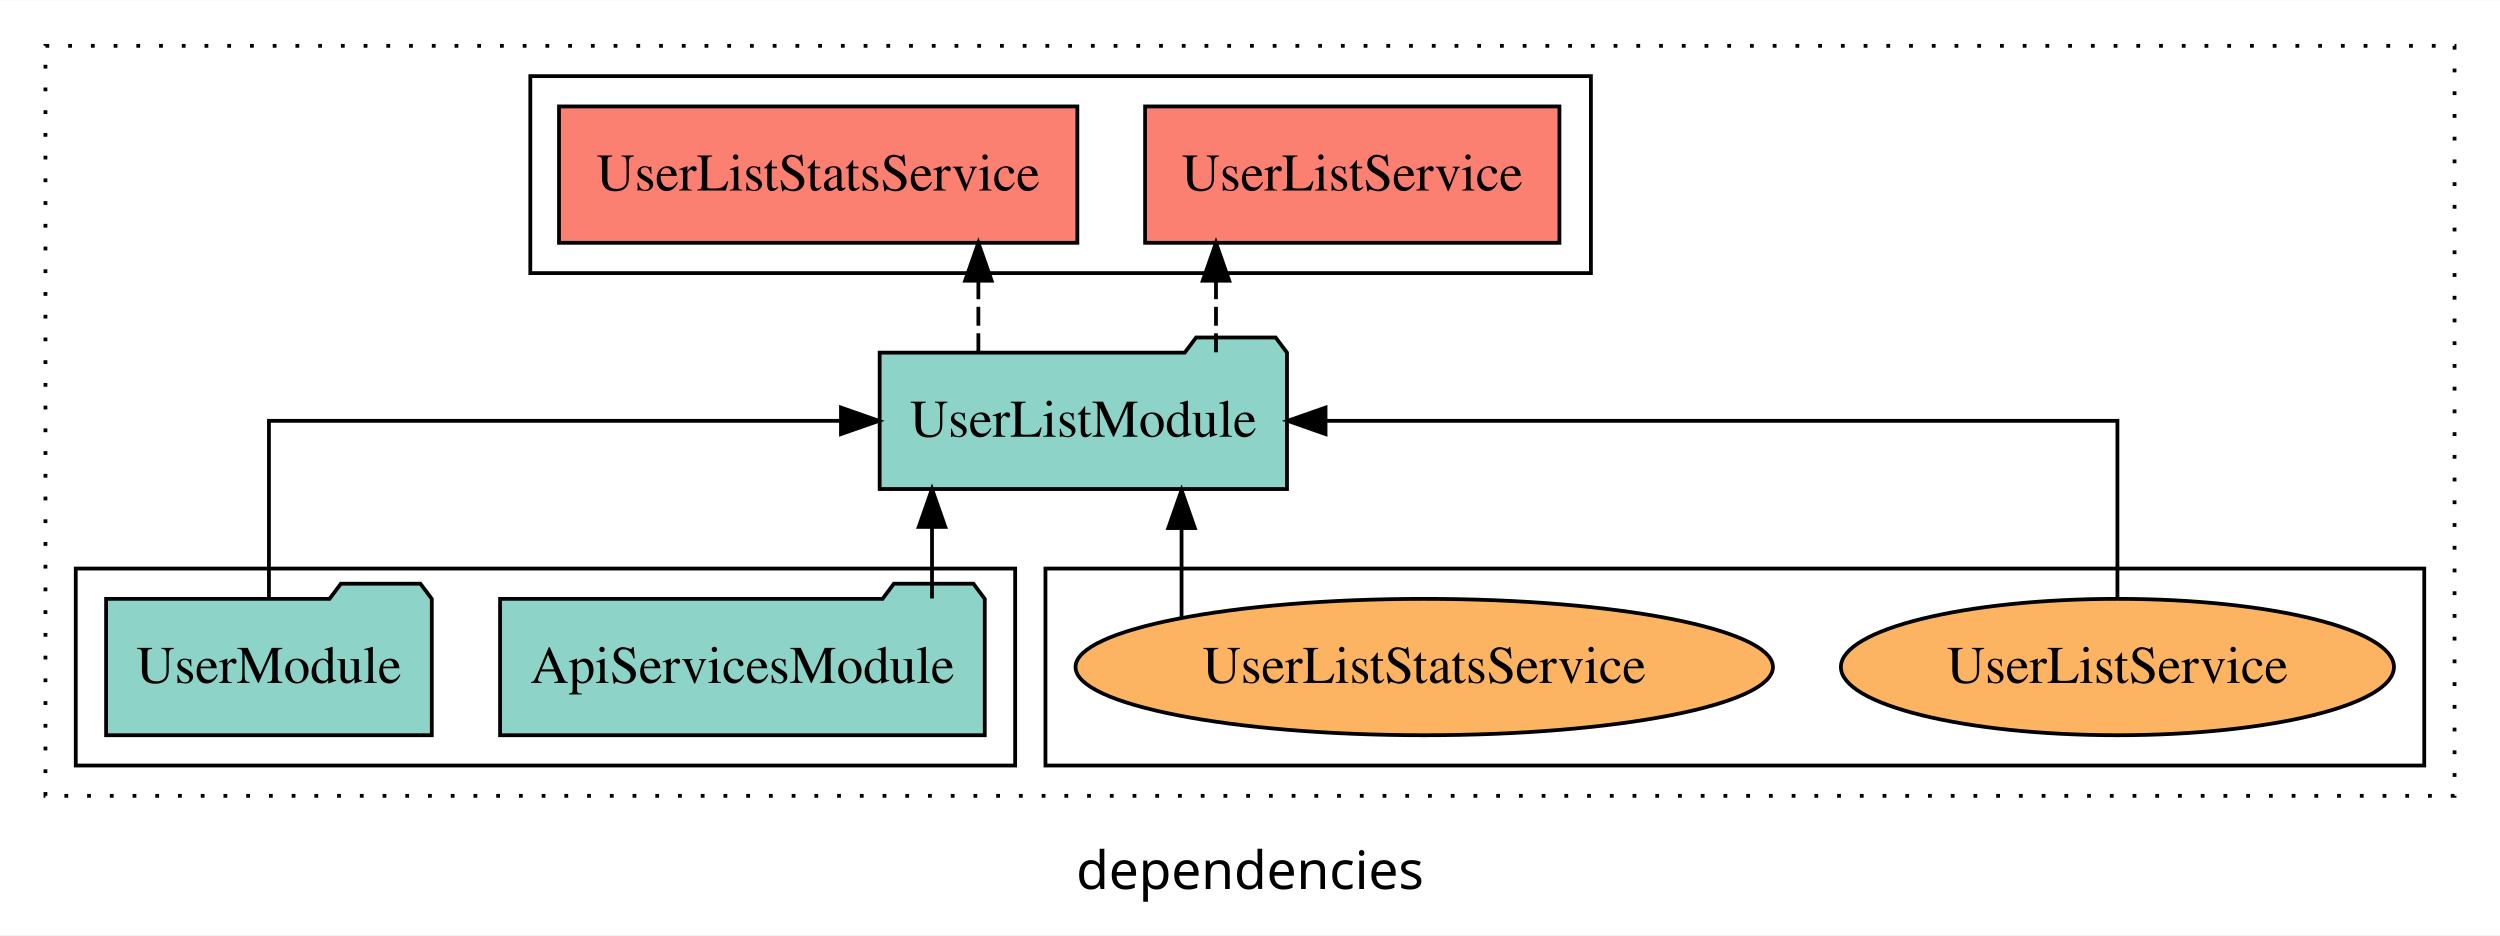
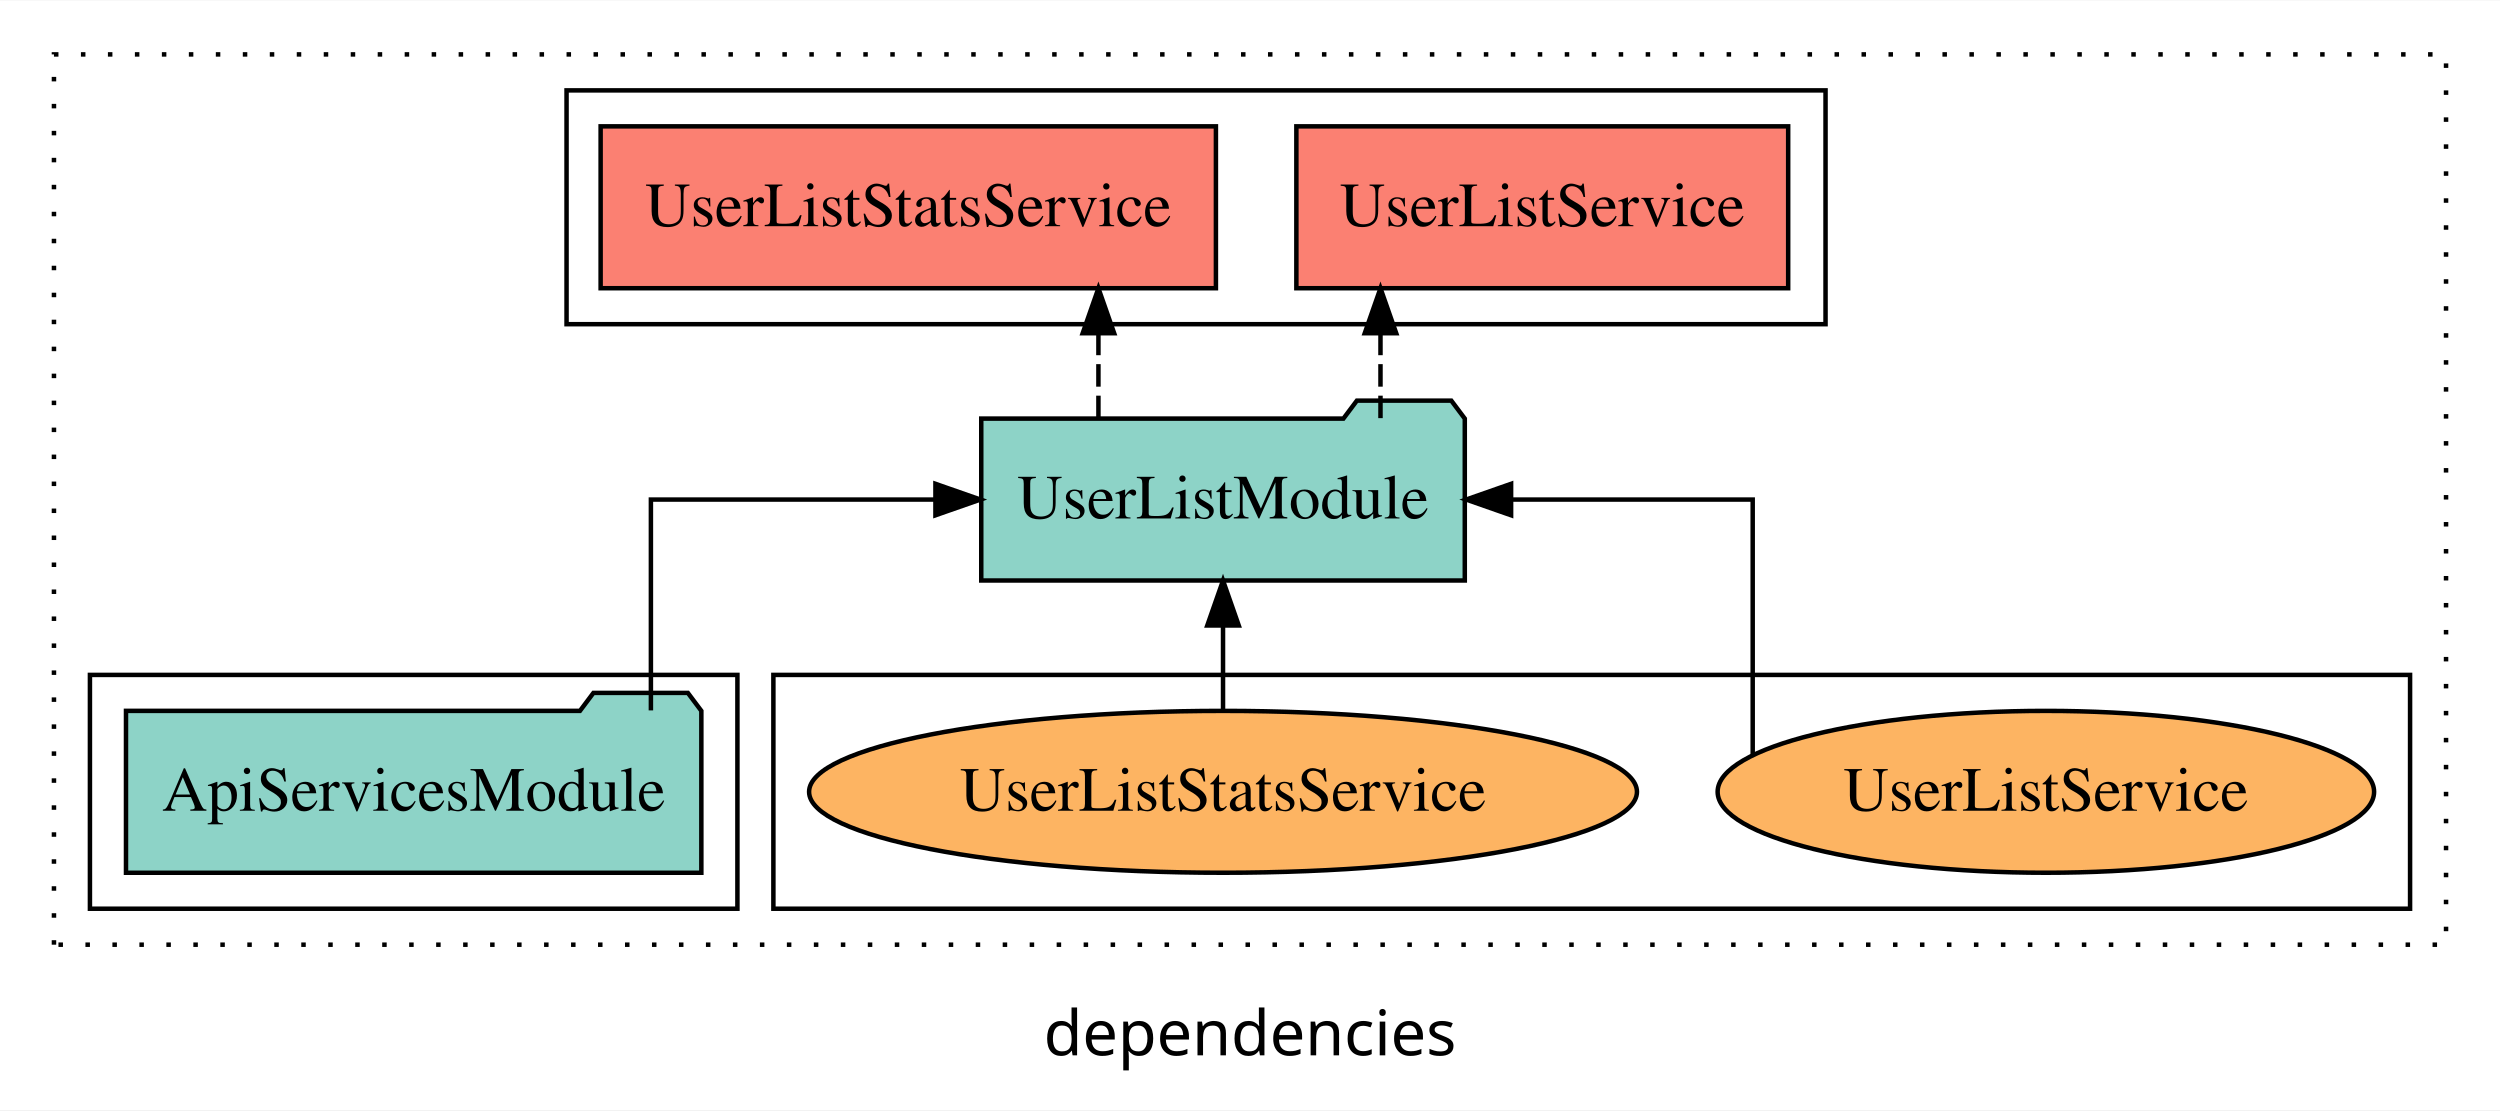
- <svg xmlns="http://www.w3.org/2000/svg" width="660pt" height="247pt" viewBox="0.00 0.00 660.00 246.80">
+ <svg xmlns="http://www.w3.org/2000/svg" width="556pt" height="247pt" viewBox="0.00 0.00 556.00 246.80">
  <g id="graph0" class="graph" transform="scale(1 1) rotate(0) translate(4 242.8)">
-     <polygon fill="white" stroke="transparent" points="-4,4 -4,-242.8 656,-242.8 656,4 -4,4" />
-     <text text-anchor="middle" x="326" y="-8.2" font-family="sans-serif" font-size="14.00">dependencies</text>
+     <polygon fill="white" stroke="transparent" points="-4,4 -4,-242.8 552,-242.8 552,4 -4,4" />
+     <text text-anchor="middle" x="274" y="-8.2" font-family="sans-serif" font-size="14.00">dependencies</text>
    <g id="clust1" class="cluster">
-       <polygon fill="none" stroke="black" stroke-dasharray="1,5" points="8,-32.8 8,-230.8 644,-230.8 644,-32.8 8,-32.8" />
+       <polygon fill="none" stroke="black" stroke-dasharray="1,5" points="8,-32.8 8,-230.8 540,-230.8 540,-32.8 8,-32.8" />
+     </g>
+     <g id="clust6" class="cluster">
+       <polygon fill="none" stroke="black" points="168,-40.8 168,-92.8 532,-92.8 532,-40.8 168,-40.8" />
    </g>
    <g id="clust4" class="cluster">
-       <polygon fill="none" stroke="black" points="136,-170.8 136,-222.8 416,-222.8 416,-170.8 136,-170.8" />
-     </g>
-     <g id="clust6" class="cluster">
-       <polygon fill="none" stroke="black" points="272,-40.8 272,-92.8 636,-92.8 636,-40.8 272,-40.8" />
+       <polygon fill="none" stroke="black" points="122,-170.8 122,-222.8 402,-222.8 402,-170.8 122,-170.8" />
    </g>
    <g id="clust3" class="cluster">
-       <polygon fill="none" stroke="black" points="16,-40.8 16,-92.8 264,-92.8 264,-40.8 16,-40.8" />
+       <polygon fill="none" stroke="black" points="16,-40.8 16,-92.8 160,-92.8 160,-40.8 16,-40.8" />
    </g>
    <g id="node1" class="node">
-       <polygon fill="#8dd3c7" stroke="black" points="255.98,-84.8 252.98,-88.8 231.98,-88.8 228.98,-84.8 128.02,-84.8 128.02,-48.8 255.98,-48.8 255.98,-84.8" />
-       <text text-anchor="middle" x="192" y="-62.6" font-family="Times,serif" font-size="14.00">ApiServicesModule</text>
+       <polygon fill="#8dd3c7" stroke="black" points="151.98,-84.8 148.98,-88.8 127.98,-88.8 124.98,-84.8 24.02,-84.8 24.02,-48.8 151.98,-48.8 151.98,-84.8" />
+       <text text-anchor="middle" x="88" y="-62.6" font-family="Times,serif" font-size="14.00">ApiServicesModule</text>
+     </g>
+     <g id="node2" class="node">
+       <polygon fill="#8dd3c7" stroke="black" points="321.77,-149.8 318.77,-153.8 297.77,-153.8 294.77,-149.8 214.23,-149.8 214.23,-113.8 321.77,-113.8 321.77,-149.8" />
+       <text text-anchor="middle" x="268" y="-127.6" font-family="Times,serif" font-size="14.00">UserListModule</text>
+     </g>
+     <g id="edge1" class="edge">
+       <path fill="none" stroke="black" d="M140.76,-84.91C140.76,-104.14 140.76,-131.8 140.76,-131.8 140.76,-131.8 204.04,-131.8 204.04,-131.8" />
+       <polygon fill="black" stroke="black" points="204.04,-135.3 214.04,-131.8 204.04,-128.3 204.04,-135.3" />
    </g>
    <g id="node3" class="node">
-       <polygon fill="#8dd3c7" stroke="black" points="335.77,-149.8 332.77,-153.8 311.77,-153.8 308.77,-149.8 228.23,-149.8 228.23,-113.8 335.77,-113.8 335.77,-149.8" />
-       <text text-anchor="middle" x="282" y="-127.6" font-family="Times,serif" font-size="14.00">UserListModule</text>
-     </g>
-     <g id="edge1" class="edge">
-       <path fill="none" stroke="black" d="M242.05,-84.91C242.05,-84.91 242.05,-103.79 242.05,-103.79" />
-       <polygon fill="black" stroke="black" points="238.55,-103.79 242.05,-113.79 245.55,-103.79 238.55,-103.79" />
-     </g>
-     <g id="node2" class="node">
-       <polygon fill="#8dd3c7" stroke="black" points="109.99,-84.8 106.99,-88.8 85.99,-88.8 82.99,-84.8 24.01,-84.8 24.01,-48.8 109.99,-48.8 109.99,-84.8" />
-       <text text-anchor="middle" x="67" y="-62.6" font-family="Times,serif" font-size="14.00">UserModule</text>
+       <polygon fill="#fb8072" stroke="black" points="393.69,-214.8 284.31,-214.8 284.31,-178.8 393.69,-178.8 393.69,-214.8" />
+       <text text-anchor="middle" x="339" y="-192.6" font-family="Times,serif" font-size="14.00">UserListService </text>
    </g>
    <g id="edge2" class="edge">
-       <path fill="none" stroke="black" d="M67,-84.91C67,-104.14 67,-131.8 67,-131.8 67,-131.8 218.02,-131.8 218.02,-131.8" />
-       <polygon fill="black" stroke="black" points="218.02,-135.3 228.02,-131.8 218.02,-128.3 218.02,-135.3" />
+       <path fill="none" stroke="black" stroke-dasharray="5,2" d="M303.02,-149.91C303.02,-149.91 303.02,-168.79 303.02,-168.79" />
+       <polygon fill="black" stroke="black" points="299.52,-168.79 303.02,-178.79 306.52,-168.79 299.52,-168.79" />
    </g>
    <g id="node4" class="node">
-       <polygon fill="#fb8072" stroke="black" points="407.69,-214.8 298.31,-214.8 298.31,-178.8 407.69,-178.8 407.69,-214.8" />
-       <text text-anchor="middle" x="353" y="-192.6" font-family="Times,serif" font-size="14.00">UserListService </text>
+       <polygon fill="#fb8072" stroke="black" points="266.42,-214.8 129.58,-214.8 129.58,-178.8 266.42,-178.8 266.42,-214.8" />
+       <text text-anchor="middle" x="198" y="-192.6" font-family="Times,serif" font-size="14.00">UserListStatsService </text>
    </g>
    <g id="edge3" class="edge">
-       <path fill="none" stroke="black" stroke-dasharray="5,2" d="M317.02,-149.91C317.02,-149.91 317.02,-168.79 317.02,-168.79" />
-       <polygon fill="black" stroke="black" points="313.52,-168.79 317.02,-178.79 320.52,-168.79 313.52,-168.79" />
+       <path fill="none" stroke="black" stroke-dasharray="5,2" d="M240.29,-149.91C240.29,-149.91 240.29,-168.79 240.29,-168.79" />
+       <polygon fill="black" stroke="black" points="236.79,-168.79 240.29,-178.79 243.79,-168.79 236.79,-168.79" />
    </g>
    <g id="node5" class="node">
-       <polygon fill="#fb8072" stroke="black" points="280.42,-214.8 143.58,-214.8 143.58,-178.8 280.42,-178.8 280.42,-214.8" />
-       <text text-anchor="middle" x="212" y="-192.6" font-family="Times,serif" font-size="14.00">UserListStatsService </text>
+       <ellipse fill="#fdb462" stroke="black" cx="451" cy="-66.8" rx="73" ry="18" />
+       <text text-anchor="middle" x="451" y="-62.6" font-family="Times,serif" font-size="14.00">UserListService</text>
    </g>
    <g id="edge4" class="edge">
-       <path fill="none" stroke="black" stroke-dasharray="5,2" d="M254.29,-149.91C254.29,-149.91 254.29,-168.79 254.29,-168.79" />
-       <polygon fill="black" stroke="black" points="250.79,-168.79 254.29,-178.79 257.79,-168.79 250.79,-168.79" />
+       <path fill="none" stroke="black" d="M385.8,-75.03C385.8,-92.52 385.8,-131.8 385.8,-131.8 385.8,-131.8 332.07,-131.8 332.07,-131.8" />
+       <polygon fill="black" stroke="black" points="332.07,-128.3 322.07,-131.8 332.07,-135.3 332.07,-128.3" />
    </g>
    <g id="node6" class="node">
-       <ellipse fill="#fdb462" stroke="black" cx="555" cy="-66.8" rx="73" ry="18" />
-       <text text-anchor="middle" x="555" y="-62.6" font-family="Times,serif" font-size="14.00">UserListService</text>
+       <ellipse fill="#fdb462" stroke="black" cx="268" cy="-66.8" rx="92.06" ry="18" />
+       <text text-anchor="middle" x="268" y="-62.6" font-family="Times,serif" font-size="14.00">UserListStatsService</text>
    </g>
    <g id="edge5" class="edge">
-       <path fill="none" stroke="black" d="M555,-84.91C555,-104.14 555,-131.8 555,-131.8 555,-131.8 345.94,-131.8 345.94,-131.8" />
-       <polygon fill="black" stroke="black" points="345.94,-128.3 335.94,-131.8 345.94,-135.3 345.94,-128.3" />
-     </g>
-     <g id="node7" class="node">
-       <ellipse fill="#fdb462" stroke="black" cx="372" cy="-66.8" rx="92.06" ry="18" />
-       <text text-anchor="middle" x="372" y="-62.6" font-family="Times,serif" font-size="14.00">UserListStatsService</text>
-     </g>
-     <g id="edge6" class="edge">
-       <path fill="none" stroke="black" d="M307.93,-79.95C307.93,-79.95 307.93,-103.49 307.93,-103.49" />
-       <polygon fill="black" stroke="black" points="304.43,-103.49 307.93,-113.49 311.43,-103.49 304.43,-103.49" />
+       <path fill="none" stroke="black" d="M268,-84.91C268,-84.91 268,-103.79 268,-103.79" />
+       <polygon fill="black" stroke="black" points="264.5,-103.79 268,-113.79 271.5,-103.79 264.5,-103.79" />
    </g>
  </g>
</svg>
